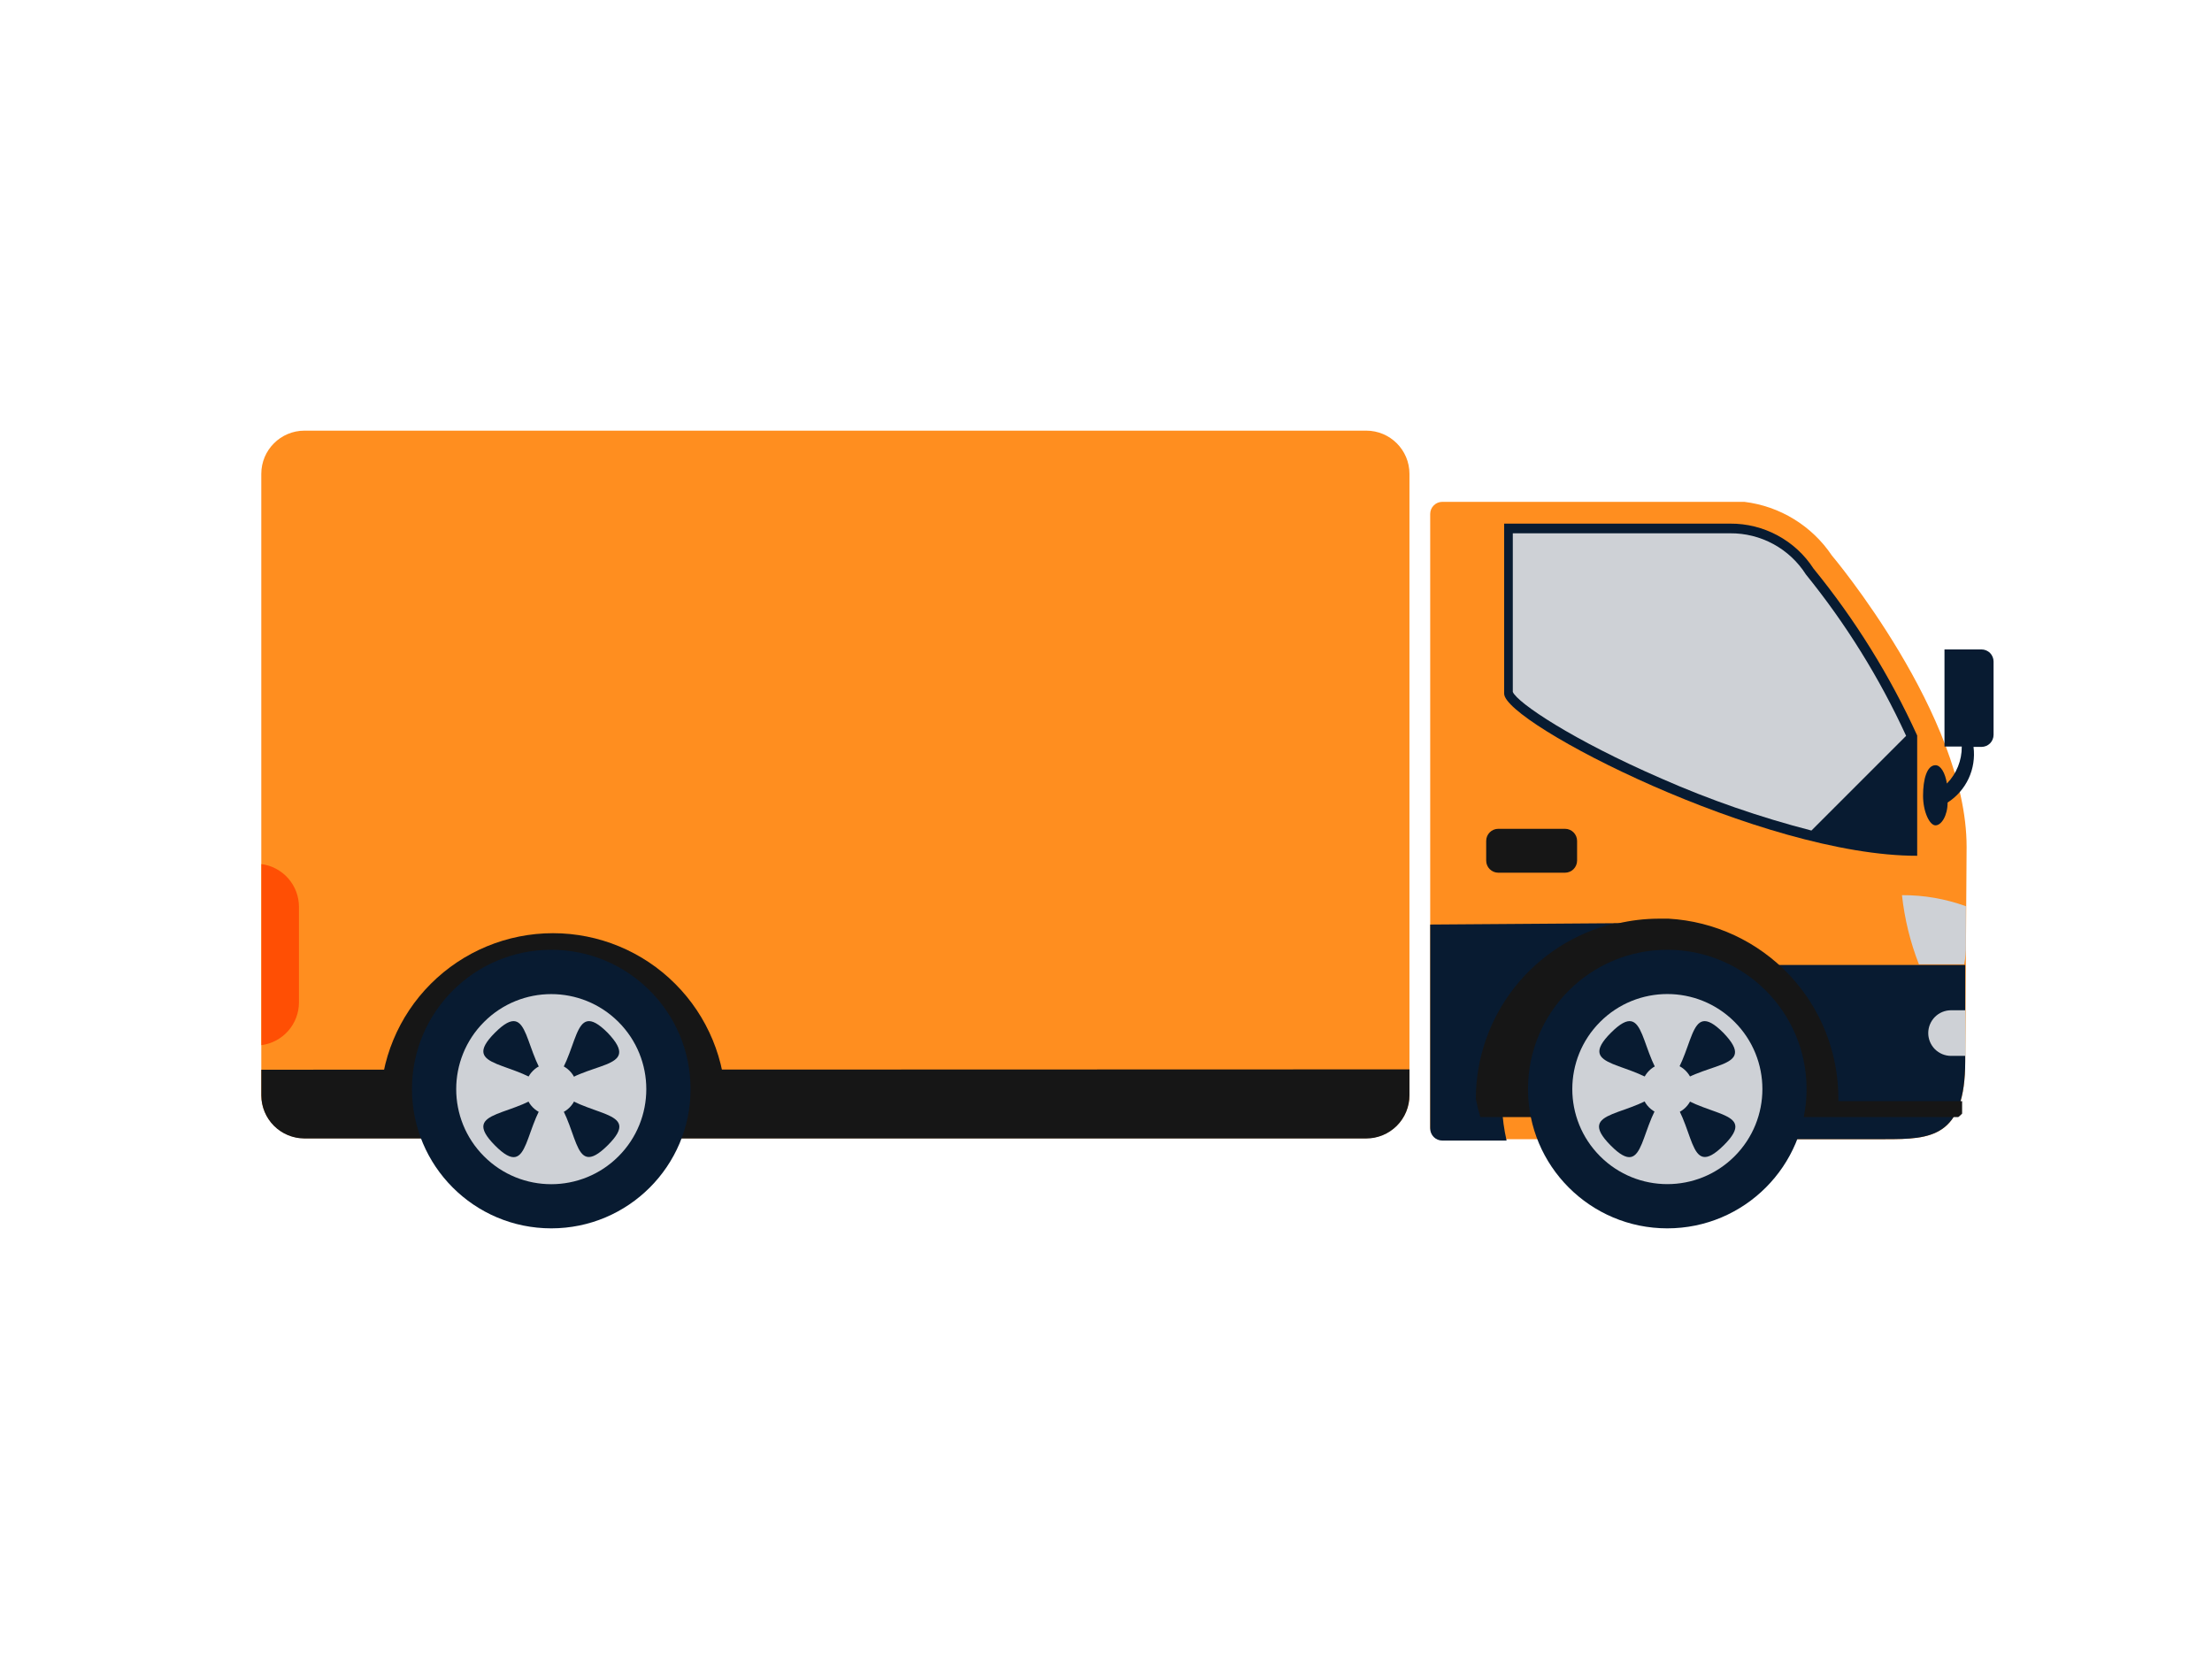
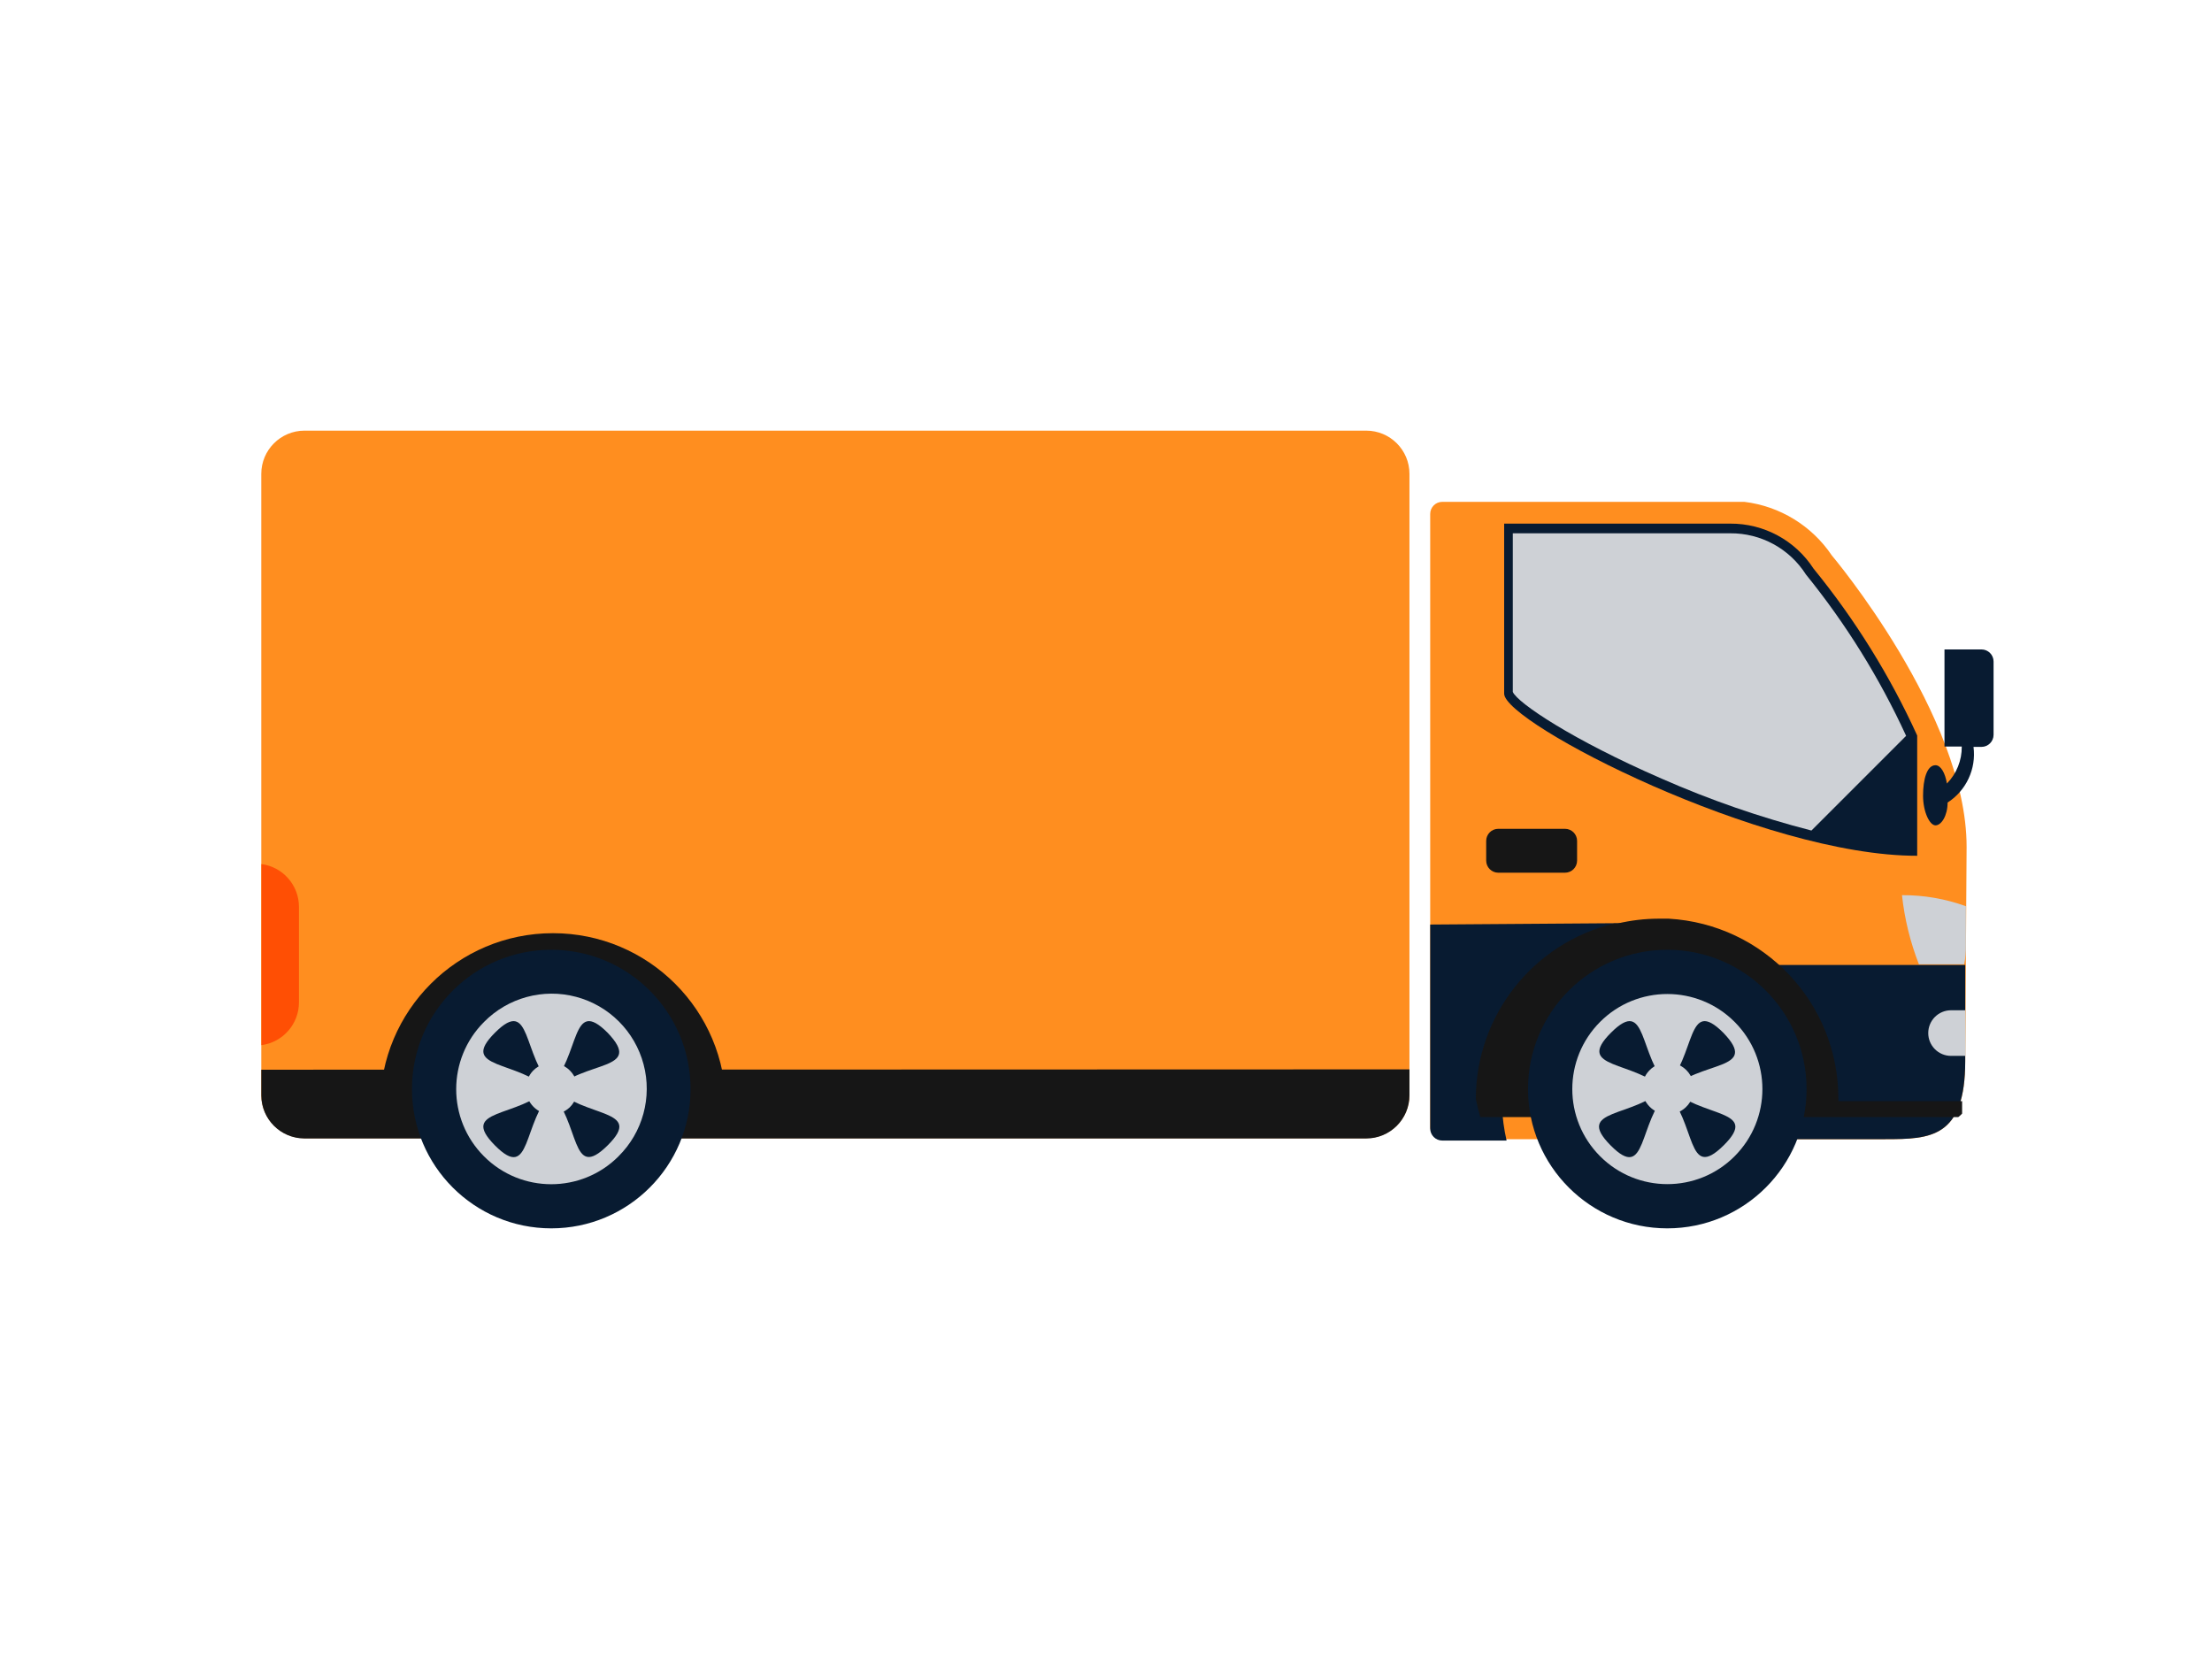
- <svg xmlns="http://www.w3.org/2000/svg" width="64" height="48" viewBox="0 0 64 48" fill="none">
-   <path d="M56.86 30.7C56.86 32.92 55.86 32.96 54.55 32.96H41.73C41.637 32.96 41.548 32.923 41.483 32.858C41.417 32.792 41.38 32.703 41.38 32.61V14.87C41.38 14.777 41.417 14.688 41.483 14.623C41.548 14.557 41.637 14.52 41.73 14.52H50.47C50.978 14.582 51.467 14.752 51.904 15.02C52.34 15.287 52.714 15.645 53 16.07C53 16.07 56.9 20.69 56.9 24.5L56.86 30.7Z" fill="#FF8E1F" />
-   <path d="M50.36 27.92H56.86V30.7C56.86 32.92 55.86 32.96 54.55 32.96H50.36V27.92Z" fill="#081B31" />
-   <path d="M43.52 20.07V15.15H50.06C50.539 15.147 51.01 15.264 51.431 15.492C51.853 15.719 52.21 16.048 52.47 16.45C53.673 17.925 54.681 19.548 55.47 21.28V24.76C51 24.77 43.52 20.92 43.52 20.07Z" fill="#081B31" />
-   <path d="M50.06 15.43C50.496 15.426 50.926 15.534 51.309 15.742C51.692 15.95 52.016 16.252 52.25 16.62C53.408 18.049 54.382 19.618 55.15 21.29L52.41 24.03C50.928 23.648 49.48 23.147 48.08 22.53C45.5 21.41 43.91 20.34 43.77 20.02V15.43H50.06Z" fill="#CED1D6" />
-   <path d="M56 22.14C56.15 22.14 56.28 22.36 56.33 22.67C56.609 22.384 56.764 22 56.76 21.6H56.26V18.79H57.33C57.376 18.79 57.422 18.799 57.464 18.817C57.506 18.834 57.545 18.86 57.578 18.892C57.61 18.925 57.636 18.964 57.653 19.006C57.671 19.049 57.68 19.094 57.68 19.14V21.26C57.68 21.353 57.643 21.442 57.578 21.508C57.512 21.573 57.423 21.61 57.33 21.61H57.1C57.14 21.922 57.091 22.239 56.959 22.524C56.826 22.809 56.615 23.05 56.35 23.22C56.35 23.6 56.17 23.88 56 23.88C55.83 23.88 55.64 23.49 55.64 23.02C55.64 22.55 55.75 22.14 56 22.14Z" fill="#081B31" />
-   <path d="M56.88 27.36C56.883 27.541 56.866 27.722 56.83 27.9H55.52C55.269 27.258 55.105 26.585 55.03 25.9C55.661 25.896 56.287 26.005 56.88 26.22V27.36Z" fill="#CED1D6" />
-   <path d="M46.94 26.71C45.718 27.18 44.707 28.075 44.092 29.23C43.476 30.385 43.298 31.724 43.59 33H41.73C41.637 33 41.548 32.963 41.483 32.898C41.417 32.832 41.38 32.743 41.38 32.65V26.75L46.94 26.71Z" fill="#081B31" />
-   <path d="M42.7 31.79C42.703 30.619 43.099 29.483 43.824 28.564C44.549 27.645 45.562 26.995 46.7 26.72H46.8C47.187 26.629 47.583 26.582 47.98 26.58H48.28C49.607 26.657 50.855 27.238 51.768 28.204C52.681 29.171 53.19 30.45 53.19 31.78C53.19 31.78 53.19 31.83 53.19 31.86H56.77V31.95V32.02V32.09V32.17V32.22L56.72 32.27L56.66 32.32H56.59H56.53H56.48H56.41H56.32H42.83C42.777 32.146 42.734 31.969 42.7 31.79Z" fill="#161616" />
-   <path d="M45.28 23.98H43.35C43.157 23.98 43 24.137 43 24.33V24.9C43 25.093 43.157 25.25 43.35 25.25H45.28C45.473 25.25 45.63 25.093 45.63 24.9V24.33C45.63 24.137 45.473 23.98 45.28 23.98Z" fill="#161616" />
-   <path d="M48.24 35.54C50.466 35.54 52.27 33.736 52.27 31.51C52.27 29.284 50.466 27.48 48.24 27.48C46.014 27.48 44.21 29.284 44.21 31.51C44.21 33.736 46.014 35.54 48.24 35.54Z" fill="#081B31" />
-   <path d="M50.186 33.455C51.26 32.381 51.26 30.64 50.186 29.566C49.112 28.492 47.371 28.492 46.297 29.566C45.223 30.64 45.223 32.381 46.297 33.455C47.371 34.529 49.112 34.529 50.186 33.455Z" fill="#CED1D6" />
-   <path d="M49.86 29.88C48.79 28.81 49.08 30.56 48.18 31.46C47.28 32.36 45.53 32.06 46.6 33.14C47.67 34.22 47.38 32.46 48.28 31.56C49.18 30.66 50.94 31 49.86 29.88Z" fill="#081B31" />
-   <path d="M46.61 29.88C45.54 30.95 47.29 30.66 48.19 31.56C49.09 32.46 48.79 34.21 49.87 33.14C50.95 32.07 49.19 32.36 48.29 31.46C47.39 30.56 47.68 28.81 46.61 29.88Z" fill="#081B31" />
-   <path d="M48.772 32.04C49.065 31.747 49.065 31.273 48.772 30.98C48.479 30.687 48.004 30.687 47.712 30.98C47.419 31.273 47.419 31.747 47.712 32.04C48.004 32.333 48.479 32.333 48.772 32.04Z" fill="#CED1D6" />
-   <path d="M39.53 12.46H8.81C8.12 12.46 7.56 13.02 7.56 13.71V31.68C7.56 32.37 8.12 32.93 8.81 32.93H39.53C40.22 32.93 40.78 32.37 40.78 31.68V13.71C40.78 13.02 40.22 12.46 39.53 12.46Z" fill="#FF8E1F" />
-   <path d="M40.78 30.94V31.69C40.78 32.022 40.648 32.34 40.414 32.574C40.179 32.808 39.862 32.94 39.53 32.94H8.8C8.472 32.937 8.158 32.806 7.926 32.574C7.694 32.342 7.563 32.028 7.56 31.7V30.95L40.78 30.94Z" fill="#161616" />
-   <path d="M11 32C11 30.674 11.527 29.402 12.464 28.465C13.402 27.527 14.674 27 16 27C17.326 27 18.598 27.527 19.535 28.465C20.473 29.402 21 30.674 21 32H11Z" fill="#161616" />
-   <path d="M15.95 35.54C18.176 35.54 19.98 33.736 19.98 31.51C19.98 29.284 18.176 27.48 15.95 27.48C13.724 27.48 11.92 29.284 11.92 31.51C11.92 33.736 13.724 35.54 15.95 35.54Z" fill="#081B31" />
-   <path d="M17.894 33.457C18.968 32.383 18.968 30.642 17.894 29.568C16.82 28.494 15.079 28.494 14.005 29.568C12.931 30.642 12.931 32.383 14.005 33.457C15.079 34.531 16.82 34.531 17.894 33.457Z" fill="#CED1D6" />
-   <path d="M17.58 29.88C16.51 28.81 16.8 30.56 15.9 31.46C15 32.36 13.25 32.06 14.32 33.14C15.39 34.22 15.1 32.46 16 31.56C16.9 30.66 18.65 31 17.58 29.88Z" fill="#081B31" />
-   <path d="M14.32 29.88C13.25 30.95 15 30.66 15.9 31.56C16.8 32.46 16.5 34.21 17.58 33.14C18.66 32.07 16.9 32.36 16 31.46C15.1 30.56 15.39 28.81 14.32 29.88Z" fill="#081B31" />
-   <path d="M16.48 32.043C16.773 31.75 16.773 31.275 16.48 30.982C16.187 30.689 15.712 30.689 15.419 30.982C15.126 31.275 15.126 31.75 15.419 32.043C15.712 32.336 16.187 32.336 16.48 32.043Z" fill="#CED1D6" />
-   <path d="M56.45 29.23H56.86V30.55H56.45C56.275 30.55 56.107 30.48 55.983 30.357C55.86 30.233 55.79 30.065 55.79 29.89C55.79 29.715 55.86 29.547 55.983 29.423C56.107 29.299 56.275 29.23 56.45 29.23Z" fill="#CED1D6" />
-   <g style="mix-blend-mode:multiply">
-     <path d="M7.56 25C7.861 25.039 8.138 25.186 8.339 25.414C8.54 25.643 8.65 25.936 8.65 26.24V29C8.65 29.304 8.54 29.597 8.339 29.826C8.138 30.054 7.861 30.201 7.56 30.24V25Z" fill="#FF8E1F" />
-   </g>
+ <svg xmlns="http://www.w3.org/2000/svg" width="64" height="48" fill="none">
+   <path d="M56.86 30.7c0 2.22-1 2.26-2.31 2.26H41.73a.35.35 0 0 1-.35-.35V14.87a.35.35 0 0 1 .35-.35h8.74A3.57 3.57 0 0 1 53 16.07s3.9 4.62 3.9 8.43l-.04 6.2Z" fill="#FF8E1F" />
+   <path d="M50.36 27.92h6.5v2.78c0 2.22-1 2.26-2.31 2.26h-4.19v-5.04ZM43.52 20.07v-4.92h6.54a2.85 2.85 0 0 1 2.41 1.3 22.188 22.188 0 0 1 3 4.83v3.48c-4.47.01-11.95-3.84-11.95-4.69Z" fill="#081B31" />
+   <path d="M50.06 15.43a2.57 2.57 0 0 1 2.19 1.19 22 22 0 0 1 2.9 4.67l-2.74 2.74a28.156 28.156 0 0 1-4.33-1.5c-2.58-1.12-4.17-2.19-4.31-2.51v-4.59h6.29Z" fill="#CED1D6" />
+   <path d="M56 22.14c.15 0 .28.22.33.53.28-.286.434-.67.43-1.07h-.5v-2.81h1.07a.35.35 0 0 1 .35.35v2.12a.35.35 0 0 1-.35.35h-.23a1.661 1.661 0 0 1-.75 1.61c0 .38-.18.66-.35.66-.17 0-.36-.39-.36-.86s.11-.88.36-.88Z" fill="#081B31" />
+   <path d="M56.88 27.36c.003.181-.014.362-.05.54h-1.31a7.825 7.825 0 0 1-.49-2 5.32 5.32 0 0 1 1.85.32v1.14Z" fill="#CED1D6" />
+   <path d="M46.94 26.71A5.44 5.44 0 0 0 43.59 33h-1.86a.35.35 0 0 1-.35-.35v-5.9l5.56-.04Z" fill="#081B31" />
+   <path d="M42.7 31.79a5.229 5.229 0 0 1 4-5.07h.1a5.223 5.223 0 0 1 1.18-.14h.3a5.21 5.21 0 0 1 4.91 5.2v.08h3.58v.36l-.05.05-.06.05H42.83a5.19 5.19 0 0 1-.13-.53ZM45.28 23.98h-1.93a.35.35 0 0 0-.35.35v.57c0 .193.157.35.35.35h1.93a.35.35 0 0 0 .35-.35v-.57a.35.35 0 0 0-.35-.35Z" fill="#161616" />
+   <path d="M48.24 35.54a4.03 4.03 0 1 0 0-8.06 4.03 4.03 0 0 0 0 8.06Z" fill="#081B31" />
+   <path d="M50.186 33.455a2.75 2.75 0 1 0-3.889-3.89 2.75 2.75 0 0 0 3.89 3.89Z" fill="#CED1D6" />
+   <path d="M49.86 29.88c-1.07-1.07-.78.68-1.68 1.58-.9.9-2.65.6-1.58 1.68 1.07 1.08.78-.68 1.68-1.58.9-.9 2.66-.56 1.58-1.68Z" fill="#081B31" />
+   <path d="M46.61 29.88c-1.07 1.07.68.78 1.58 1.68.9.9.6 2.65 1.68 1.58 1.08-1.07-.68-.78-1.58-1.68-.9-.9-.61-2.65-1.68-1.58Z" fill="#081B31" />
+   <path d="M48.772 32.04a.75.75 0 1 0-1.06-1.06.75.75 0 0 0 1.06 1.06Z" fill="#CED1D6" />
+   <path d="M39.53 12.46H8.81c-.69 0-1.25.56-1.25 1.25v17.97c0 .69.56 1.25 1.25 1.25h30.72c.69 0 1.25-.56 1.25-1.25V13.71c0-.69-.56-1.25-1.25-1.25Z" fill="#FF8E1F" />
+   <path d="M40.78 30.94v.75a1.25 1.25 0 0 1-1.25 1.25H8.8a1.25 1.25 0 0 1-1.24-1.24v-.75l33.22-.01Z" fill="#161616" />
+   <path d="M11 32a5 5 0 1 1 10 0H11Z" fill="#161616" />
+   <path d="M15.95 35.54a4.03 4.03 0 1 0 0-8.06 4.03 4.03 0 0 0 0 8.06Z" fill="#081B31" />
+   <path d="M17.894 33.457a2.75 2.75 0 1 0-3.889-3.889 2.75 2.75 0 0 0 3.889 3.89Z" fill="#CED1D6" />
+   <path d="M17.58 29.88c-1.07-1.07-.78.68-1.68 1.58-.9.9-2.65.6-1.58 1.68 1.07 1.08.78-.68 1.68-1.58.9-.9 2.65-.56 1.58-1.68Z" fill="#081B31" />
+   <path d="M14.32 29.88c-1.07 1.07.68.78 1.58 1.68.9.9.6 2.65 1.68 1.58 1.08-1.07-.68-.78-1.58-1.68-.9-.9-.61-2.65-1.68-1.58Z" fill="#081B31" />
+   <path d="M16.48 32.043a.75.75 0 1 0-1.061-1.06.75.75 0 0 0 1.06 1.06ZM56.45 29.23h.41v1.32h-.41a.66.66 0 1 1 0-1.32Z" fill="#CED1D6" />
+   <path d="M7.56 25a1.25 1.25 0 0 1 1.09 1.24V29a1.25 1.25 0 0 1-1.09 1.24V25Z" fill="#FF8E1F" style="mix-blend-mode:multiply" />
</svg>
